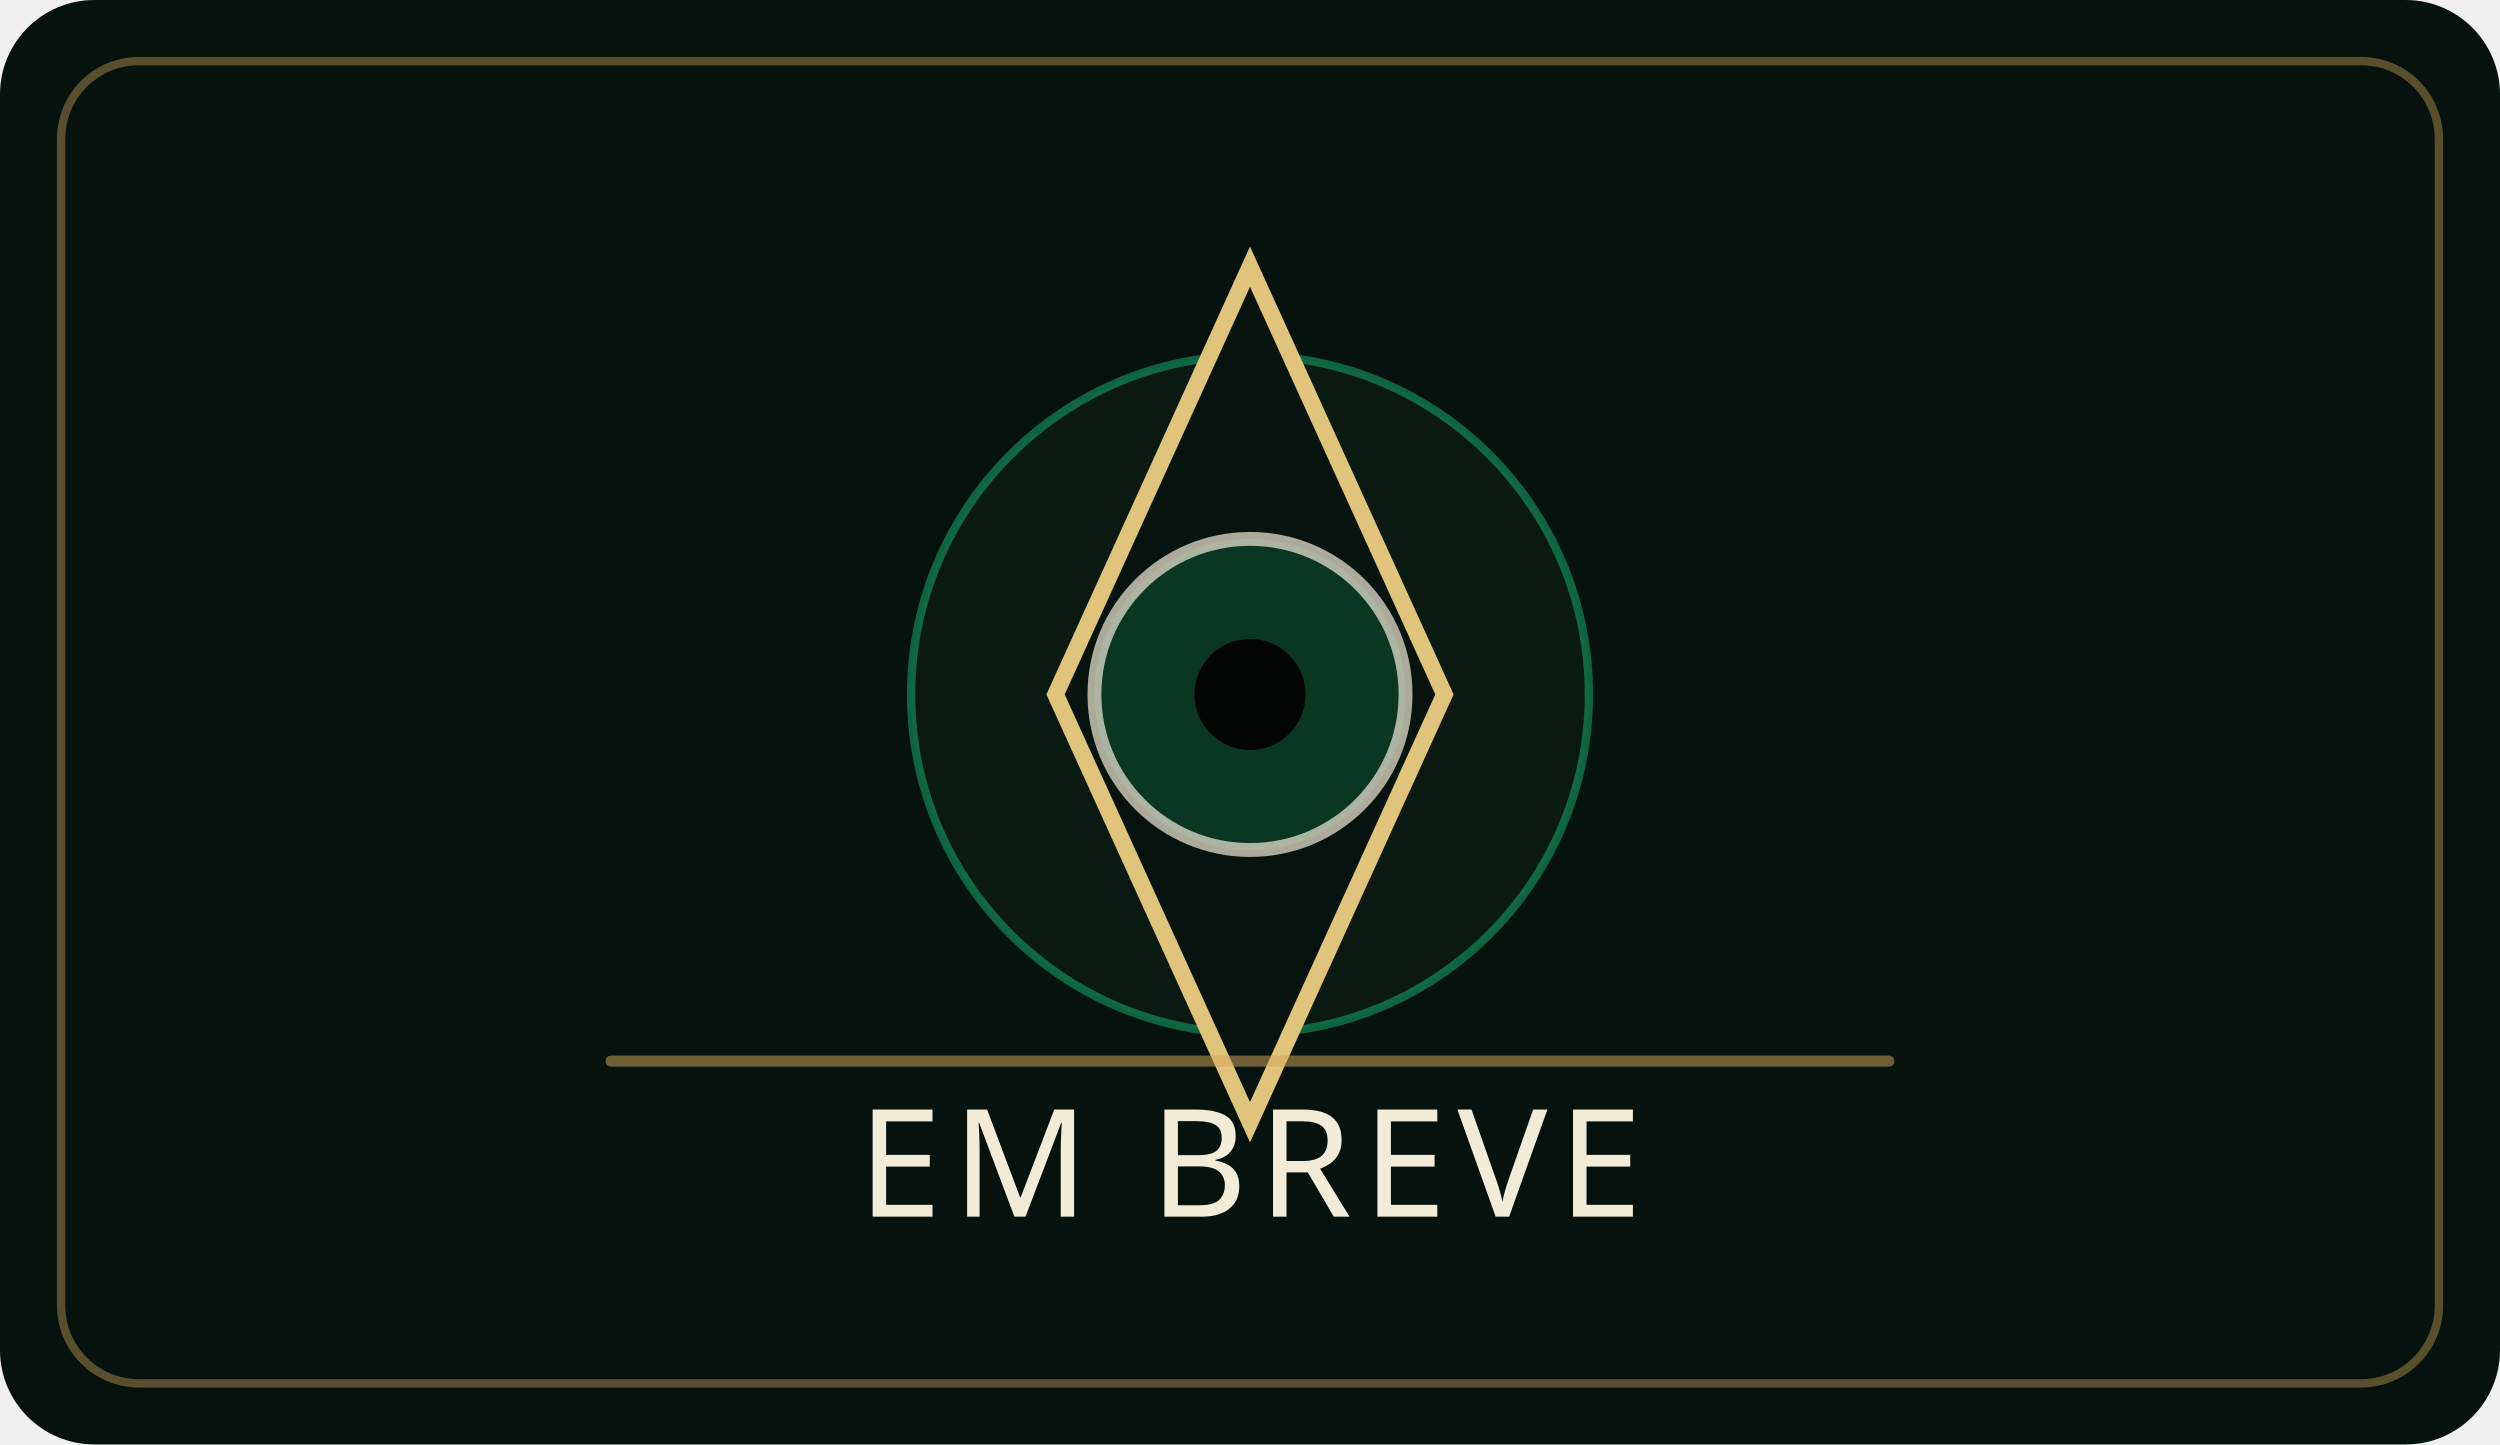
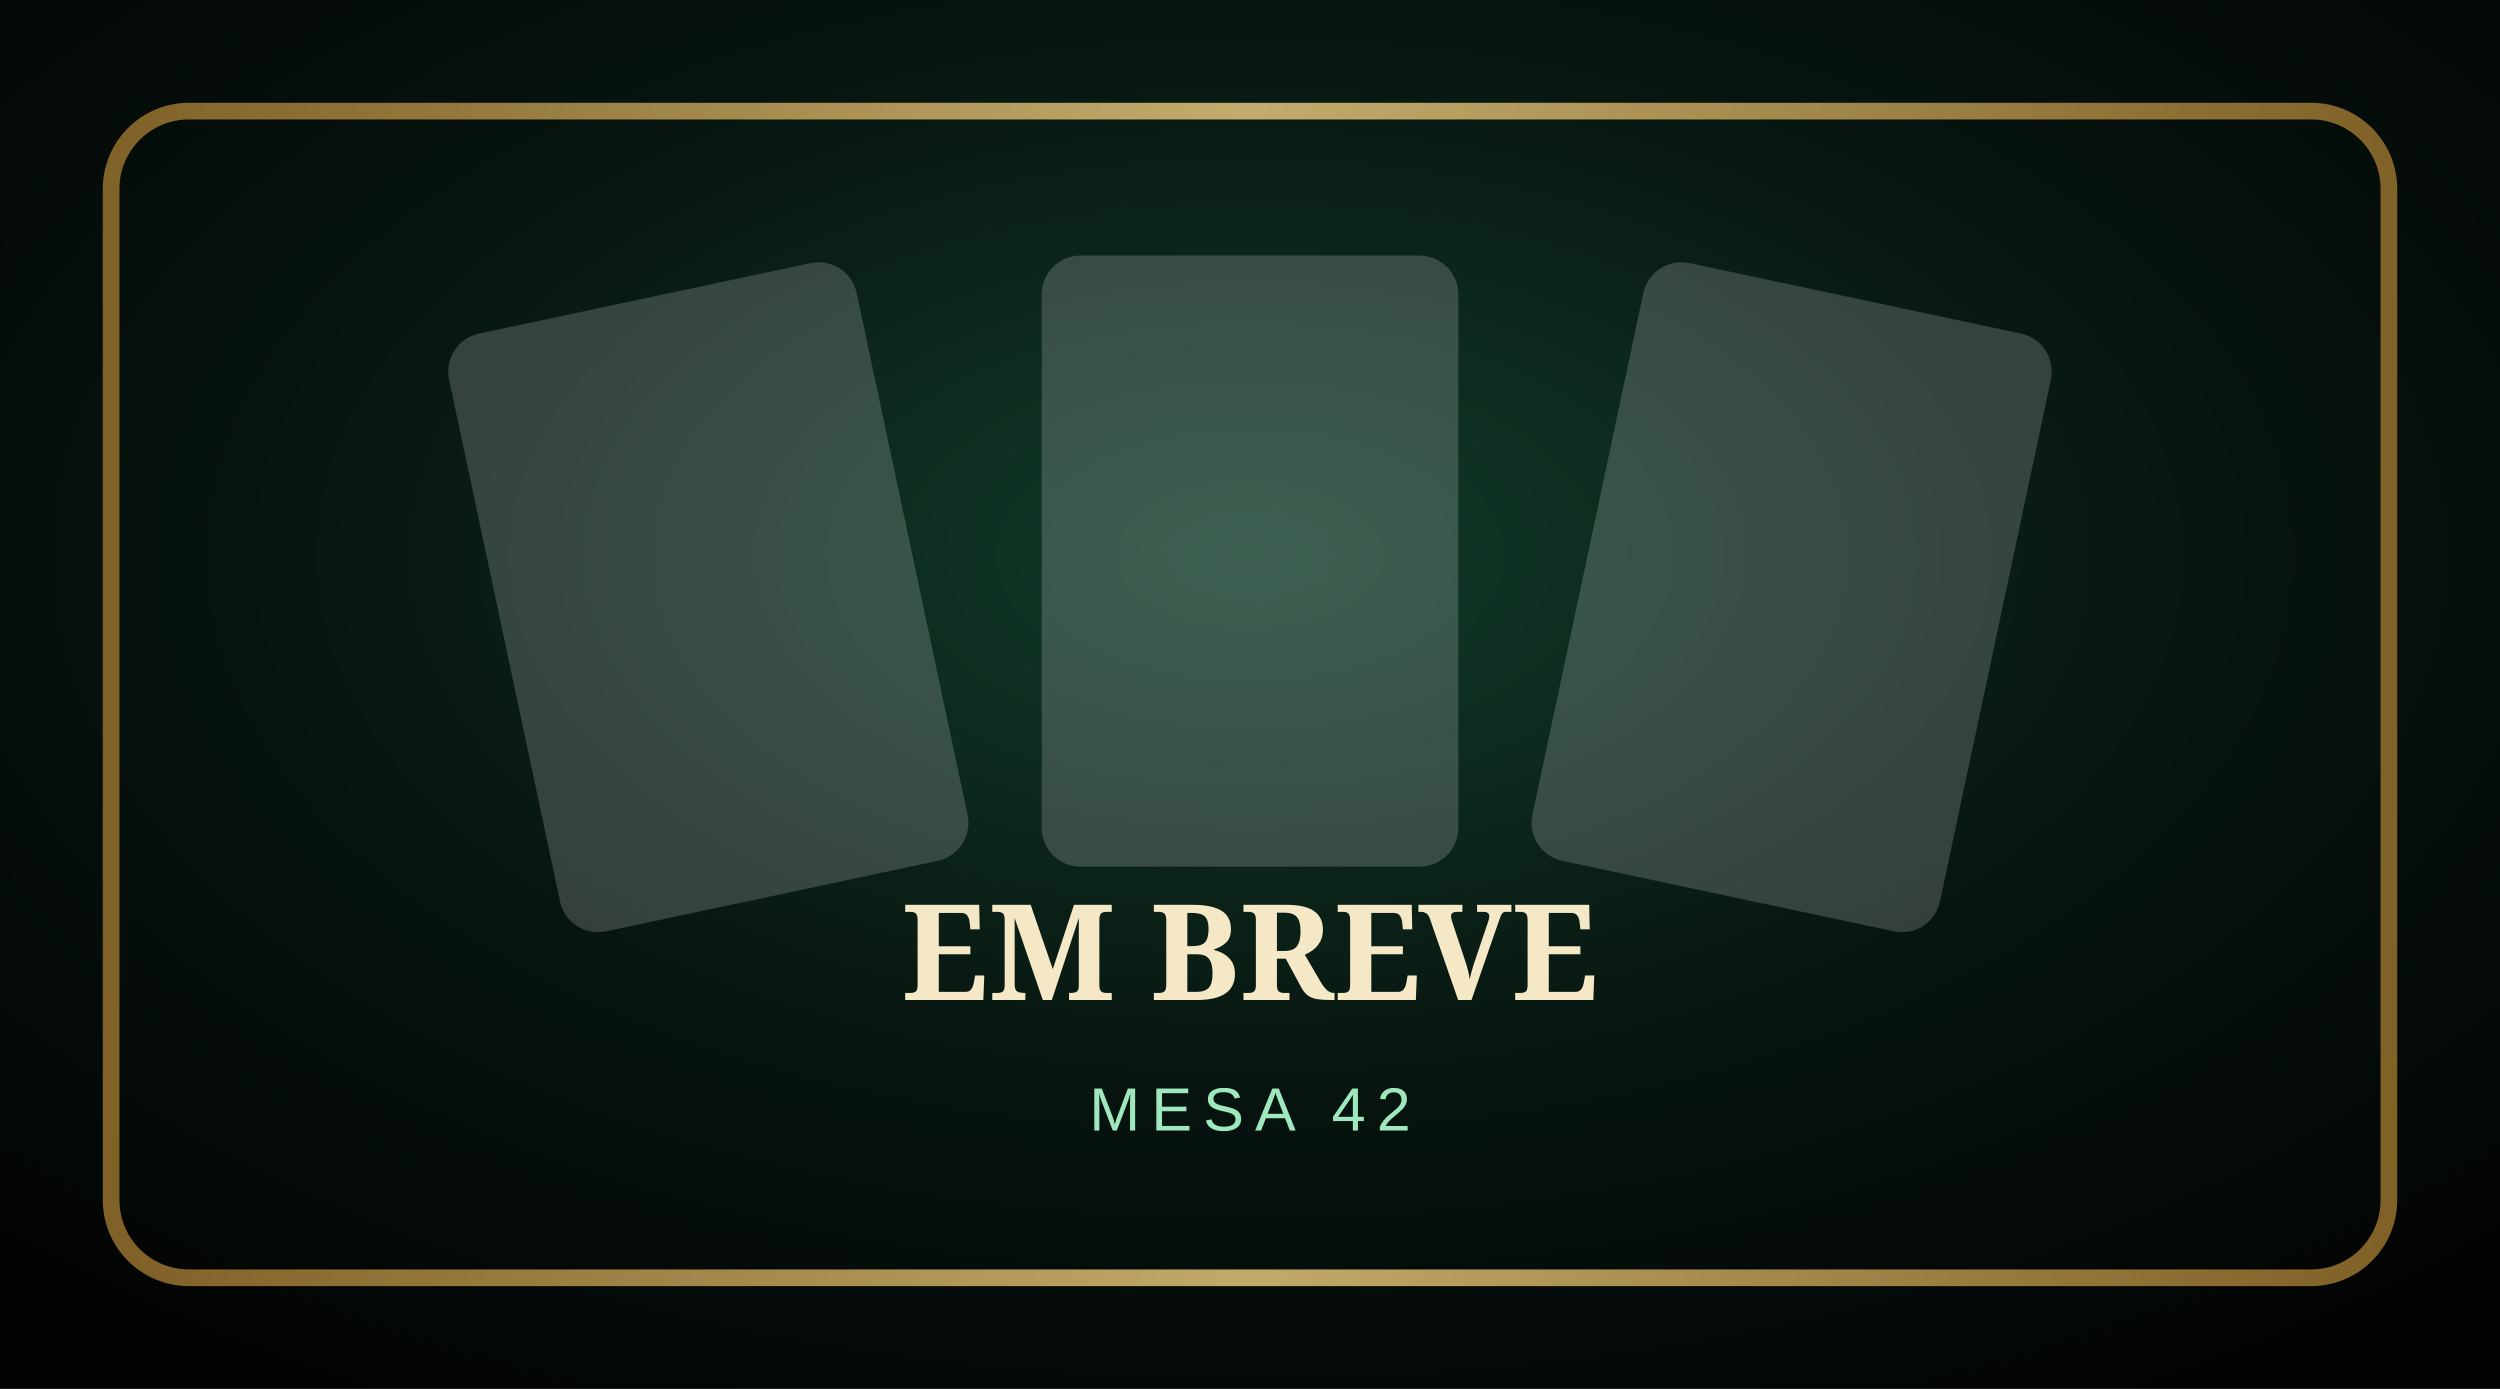
- <svg xmlns="http://www.w3.org/2000/svg" width="900" height="520" viewBox="0 0 900 520" fill="none">
-   <rect width="900" height="520" rx="34" fill="#06120D" />
-   <rect x="22" y="22" width="856" height="476" rx="28" stroke="#CDA55A" stroke-opacity="0.42" stroke-width="3" />
-   <circle cx="450" cy="250" r="122" fill="#0A1A13" stroke="#19D58A" stroke-opacity="0.42" stroke-width="3" />
-   <path d="M450 96L520 250L450 404L380 250L450 96Z" fill="#07130F" stroke="#E1C47B" stroke-width="6" />
-   <circle cx="450" cy="250" r="56" fill="#19D58A" fill-opacity="0.18" stroke="#F2EBD8" stroke-opacity="0.7" stroke-width="5" />
-   <circle cx="450" cy="250" r="20" fill="#020504" />
-   <path d="M220 382H680" stroke="#CDA55A" stroke-opacity="0.52" stroke-width="4" stroke-linecap="round" />
-   <text x="450" y="438" text-anchor="middle" fill="#F2EBD8" font-family="Arial Black, Impact, sans-serif" font-size="54" letter-spacing="4">EM BREVE</text>
+ <svg xmlns="http://www.w3.org/2000/svg" width="900" height="500" viewBox="0 0 900 500" role="img" aria-label="Obra em breve">
+   <defs>
+     <radialGradient id="g" cx="50%" cy="40%" r="70%">
+       <stop offset="0" stop-color="#123c2a" />
+       <stop offset="0.55" stop-color="#07140f" />
+       <stop offset="1" stop-color="#020403" />
+     </radialGradient>
+     <linearGradient id="gold" x1="0" x2="1">
+       <stop offset="0" stop-color="#9f7830" />
+       <stop offset="0.5" stop-color="#f1d083" />
+       <stop offset="1" stop-color="#9f7830" />
+     </linearGradient>
+   </defs>
+   <rect width="900" height="500" fill="url(#g)" />
+   <rect x="40" y="40" width="820" height="420" rx="28" fill="none" stroke="url(#gold)" stroke-width="6" opacity=".8" />
+   <g opacity=".18" fill="#fff">
+     <rect x="180" y="105" width="150" height="220" rx="14" transform="rotate(-12 255 215)" />
+     <rect x="375" y="92" width="150" height="220" rx="14" />
+     <rect x="570" y="105" width="150" height="220" rx="14" transform="rotate(12 645 215)" />
+   </g>
+   <text x="450" y="360" fill="#f4e8c6" font-family="Georgia,serif" font-size="48" text-anchor="middle" font-weight="700">EM BREVE</text>
+   <text x="450" y="407" fill="#9fe7bd" font-family="Arial,sans-serif" font-size="22" text-anchor="middle" letter-spacing="4">MESA 42</text>
</svg>
